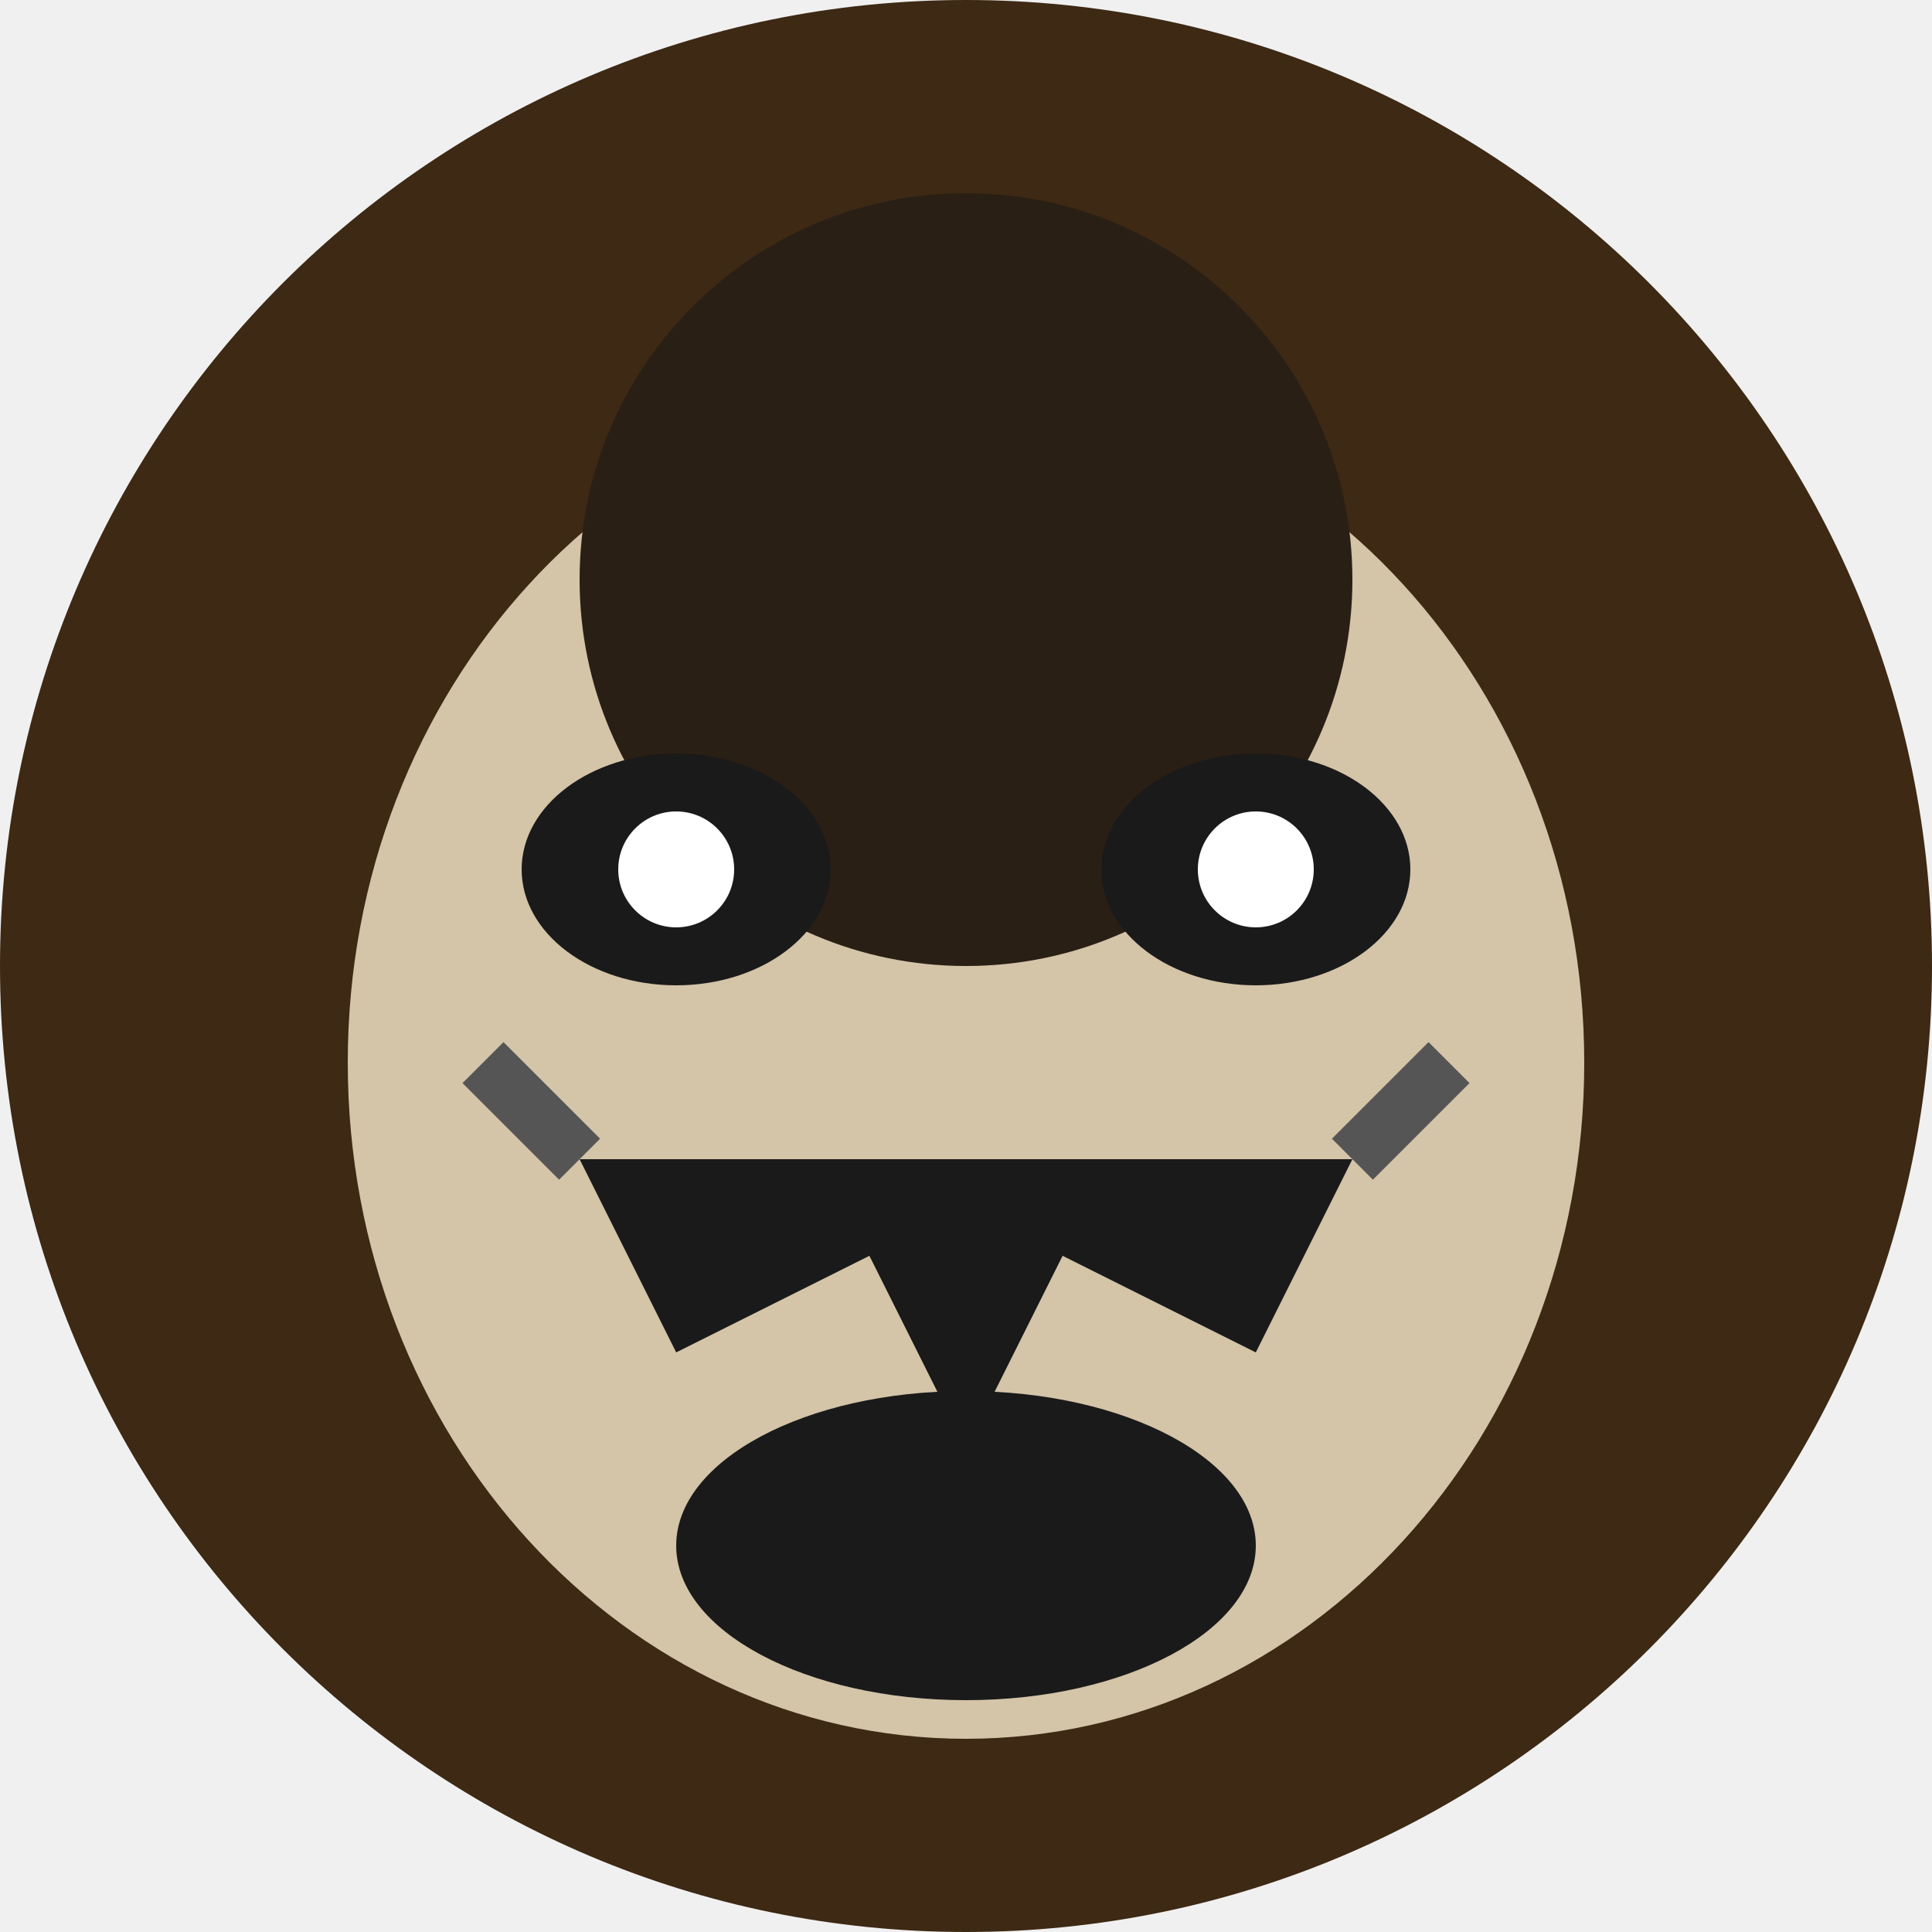
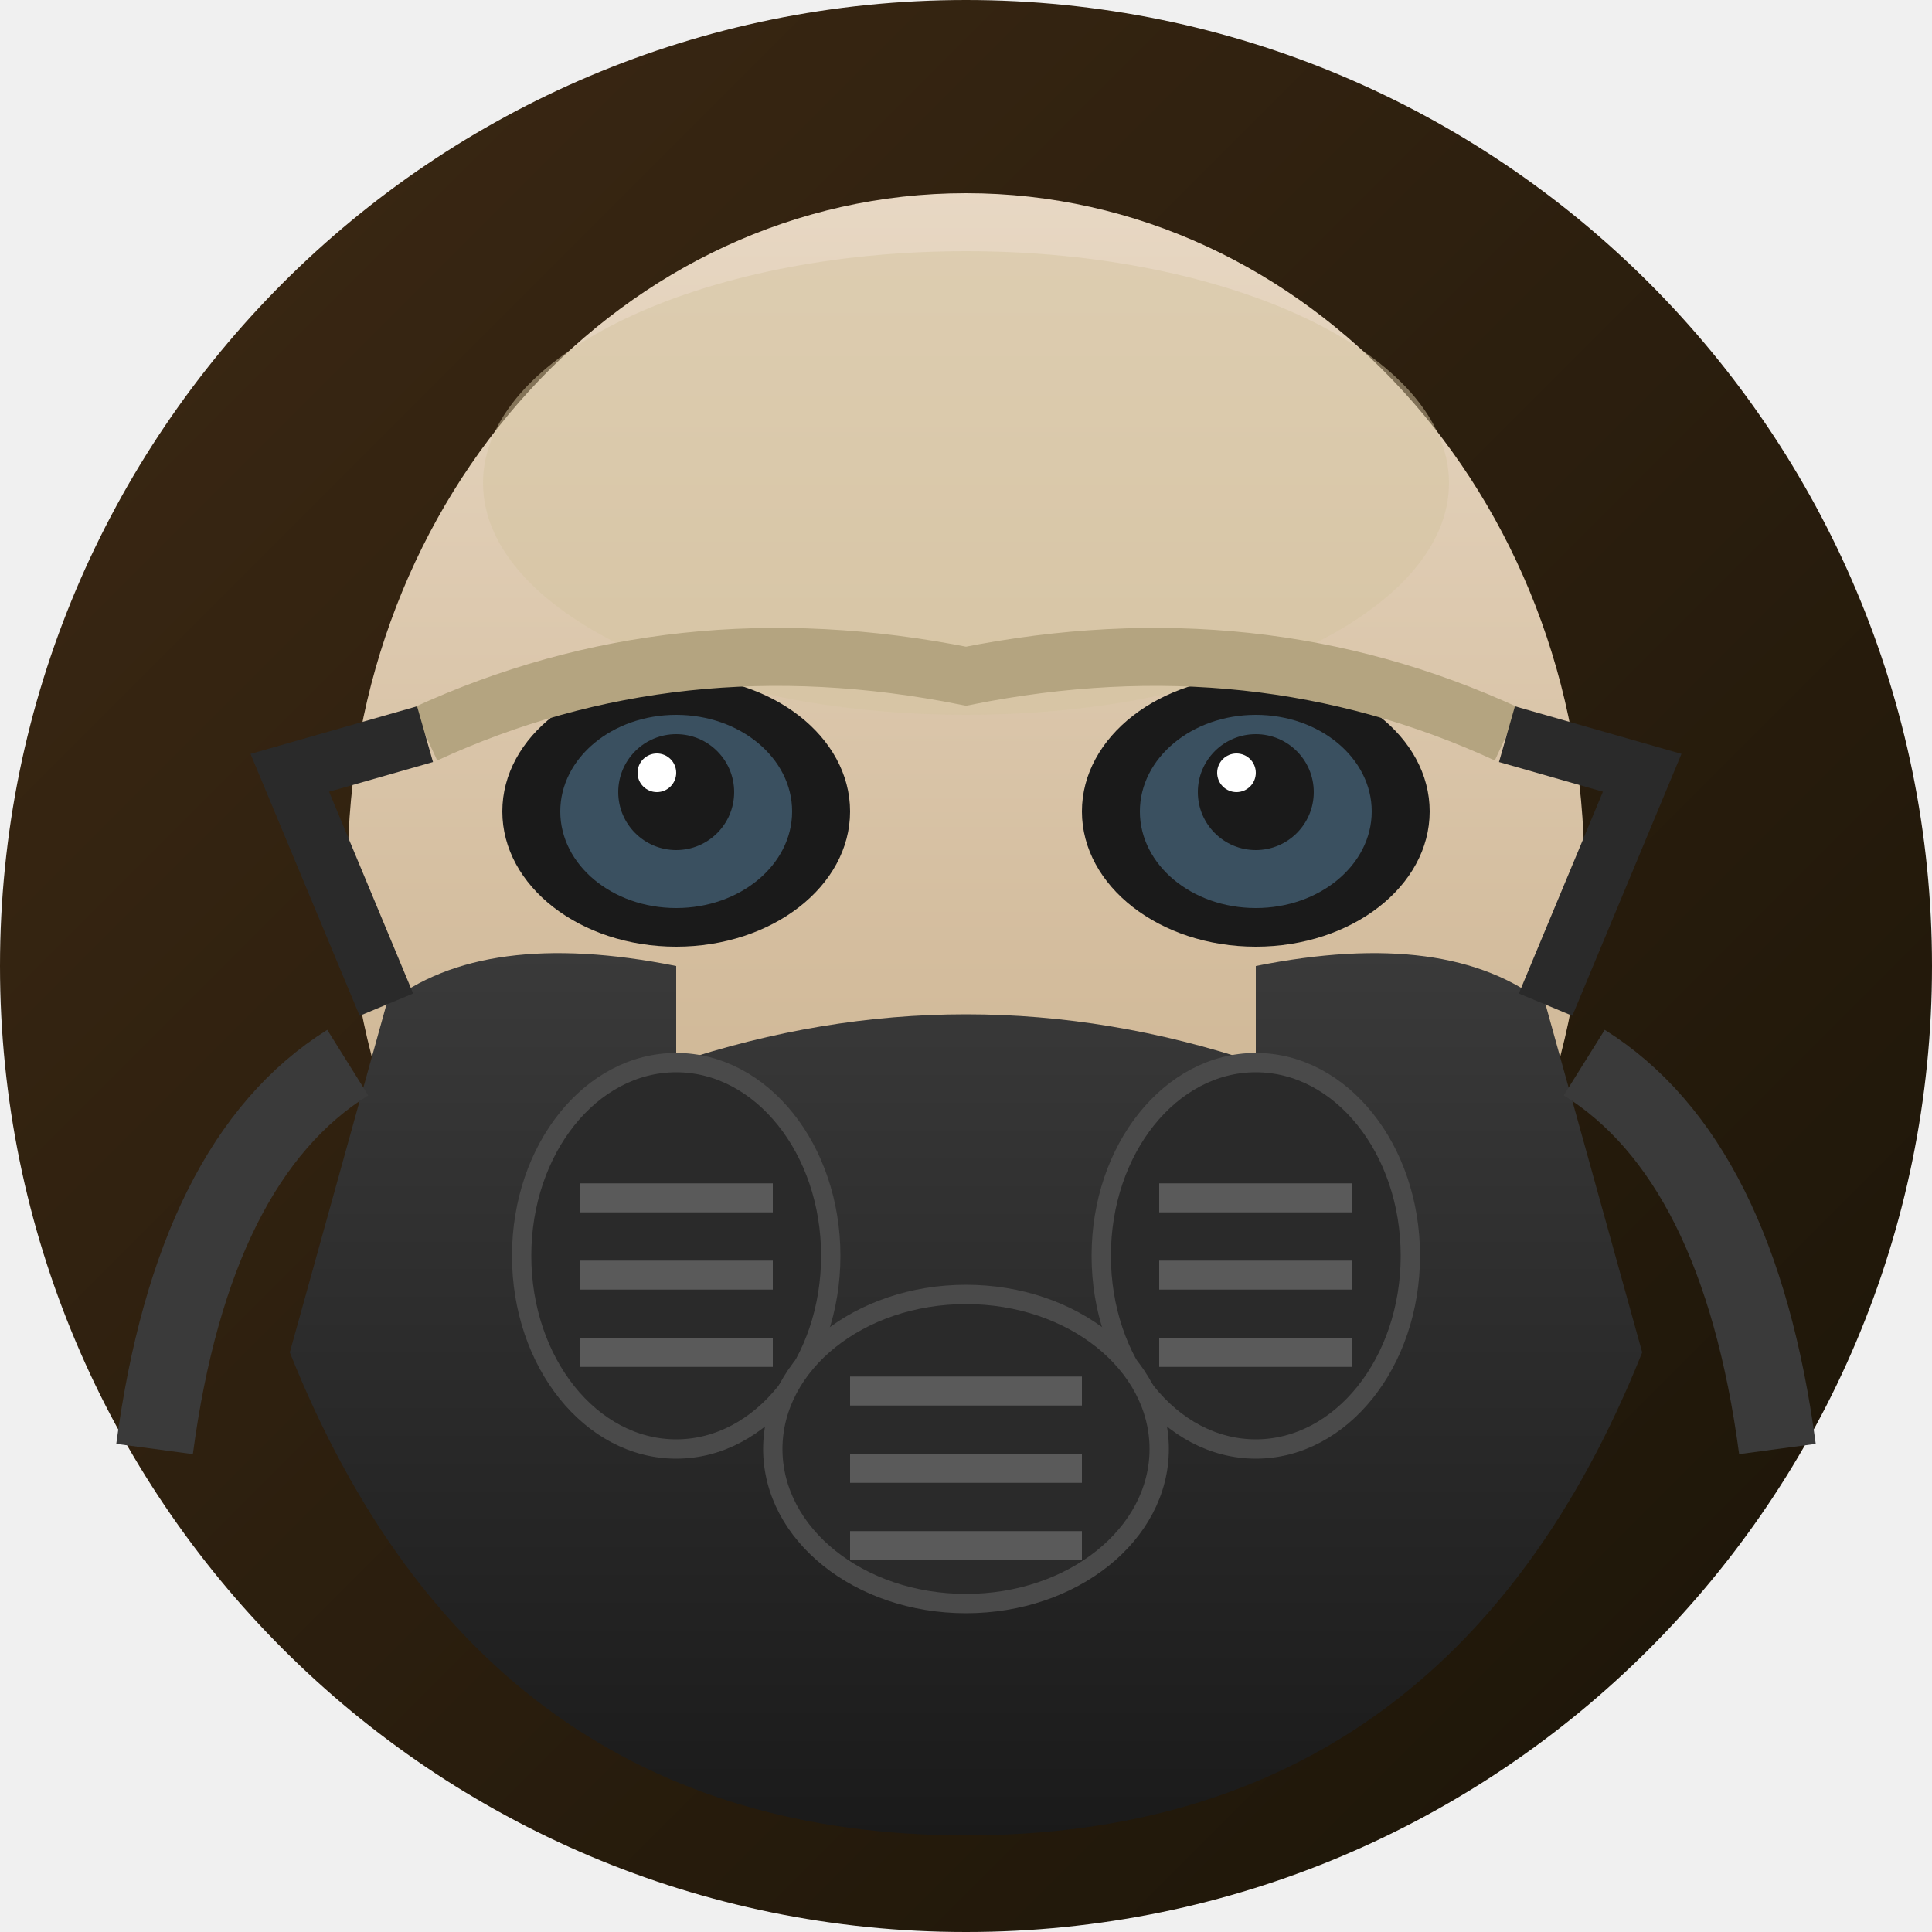
<svg xmlns="http://www.w3.org/2000/svg" viewBox="0 0 100 100">
-   <circle cx="50" cy="50" r="50" fill="#3d2914" />
-   <ellipse cx="50" cy="55" rx="32" ry="35" fill="#d4c4a8" />
-   <circle cx="50" cy="30" r="20" fill="#2a1f14" />
-   <ellipse cx="35" cy="45" rx="8" ry="6" fill="#1a1a1a" />
-   <ellipse cx="65" cy="45" rx="8" ry="6" fill="#1a1a1a" />
-   <circle cx="35" cy="45" r="3" fill="#fff" />
-   <circle cx="65" cy="45" r="3" fill="#fff" />
-   <path d="M30 60 L35 70 L45 65 L50 75 L55 65 L65 70 L70 60" fill="#1a1a1a" />
-   <path d="M25 55 L30 60 M75 55 L70 60" stroke="#555" stroke-width="3" />
-   <ellipse cx="50" cy="80" rx="15" ry="8" fill="#1a1a1a" />
+   <defs>
+     <linearGradient id="baneBg" x1="0%" y1="0%" x2="100%" y2="100%">
+       <stop offset="0%" style="stop-color:#3d2914" />
+       <stop offset="100%" style="stop-color:#1a1408" />
+     </linearGradient>
+     <linearGradient id="baneSkin" x1="0%" y1="0%" x2="0%" y2="100%">
+       <stop offset="0%" style="stop-color:#e8d8c4" />
+       <stop offset="100%" style="stop-color:#c4a880" />
+     </linearGradient>
+     <linearGradient id="baneMask" x1="0%" y1="0%" x2="0%" y2="100%">
+       <stop offset="0%" style="stop-color:#3a3a3a" />
+       <stop offset="100%" style="stop-color:#1a1a1a" />
+     </linearGradient>
+   </defs>
+   <circle cx="50" cy="50" r="50" fill="url(#baneBg)" />
+   <ellipse cx="50" cy="45" rx="32" ry="35" fill="url(#baneSkin)" />
+   <ellipse cx="50" cy="25" rx="25" ry="12" fill="#d4c4a0" opacity="0.5" />
+   <ellipse cx="35" cy="42" rx="9" ry="7" fill="#1a1a1a" />
+   <ellipse cx="65" cy="42" rx="9" ry="7" fill="#1a1a1a" />
+   <ellipse cx="35" cy="42" rx="6" ry="5" fill="#3a5060" />
+   <ellipse cx="65" cy="42" rx="6" ry="5" fill="#3a5060" />
+   <circle cx="35" cy="41" r="3" fill="#1a1a1a" />
+   <circle cx="65" cy="41" r="3" fill="#1a1a1a" />
+   <circle cx="34" cy="40" r="1" fill="#fff" />
+   <circle cx="64" cy="40" r="1" fill="#fff" />
+   <path d="M22 38 Q35 32 50 35 Q65 32 78 38" fill="none" stroke="#b4a480" stroke-width="3" />
+   <path d="M20 52 Q25 48 35 50 L35 55 Q50 50 65 55 L65 50 Q75 48 80 52 L85 70 Q75 95 50 95 Q25 95 15 70 Z" fill="url(#baneMask)" />
+   <ellipse cx="35" cy="65" rx="8" ry="10" fill="#2a2a2a" stroke="#4a4a4a" stroke-width="1" />
+   <ellipse cx="65" cy="65" rx="8" ry="10" fill="#2a2a2a" stroke="#4a4a4a" stroke-width="1" />
+   <ellipse cx="50" cy="75" rx="10" ry="8" fill="#2a2a2a" stroke="#4a4a4a" stroke-width="1" />
+   <line x1="30" y1="62" x2="40" y2="62" stroke="#5a5a5a" stroke-width="1.5" />
+   <line x1="30" y1="66" x2="40" y2="66" stroke="#5a5a5a" stroke-width="1.5" />
+   <line x1="30" y1="70" x2="40" y2="70" stroke="#5a5a5a" stroke-width="1.5" />
+   <line x1="60" y1="62" x2="70" y2="62" stroke="#5a5a5a" stroke-width="1.5" />
+   <line x1="60" y1="66" x2="70" y2="66" stroke="#5a5a5a" stroke-width="1.5" />
+   <line x1="60" y1="70" x2="70" y2="70" stroke="#5a5a5a" stroke-width="1.5" />
+   <line x1="44" y1="72" x2="56" y2="72" stroke="#5a5a5a" stroke-width="1.5" />
+   <line x1="44" y1="76" x2="56" y2="76" stroke="#5a5a5a" stroke-width="1.5" />
+   <line x1="44" y1="80" x2="56" y2="80" stroke="#5a5a5a" stroke-width="1.5" />
+   <path d="M20 52 L15 40 L22 38" fill="none" stroke="#2a2a2a" stroke-width="3" />
+   <path d="M80 52 L85 40 L78 38" fill="none" stroke="#2a2a2a" stroke-width="3" />
+   <path d="M18 55 Q10 60 8 75" fill="none" stroke="#3a3a3a" stroke-width="4" />
+   <path d="M82 55 Q90 60 92 75" fill="none" stroke="#3a3a3a" stroke-width="4" />
</svg>
